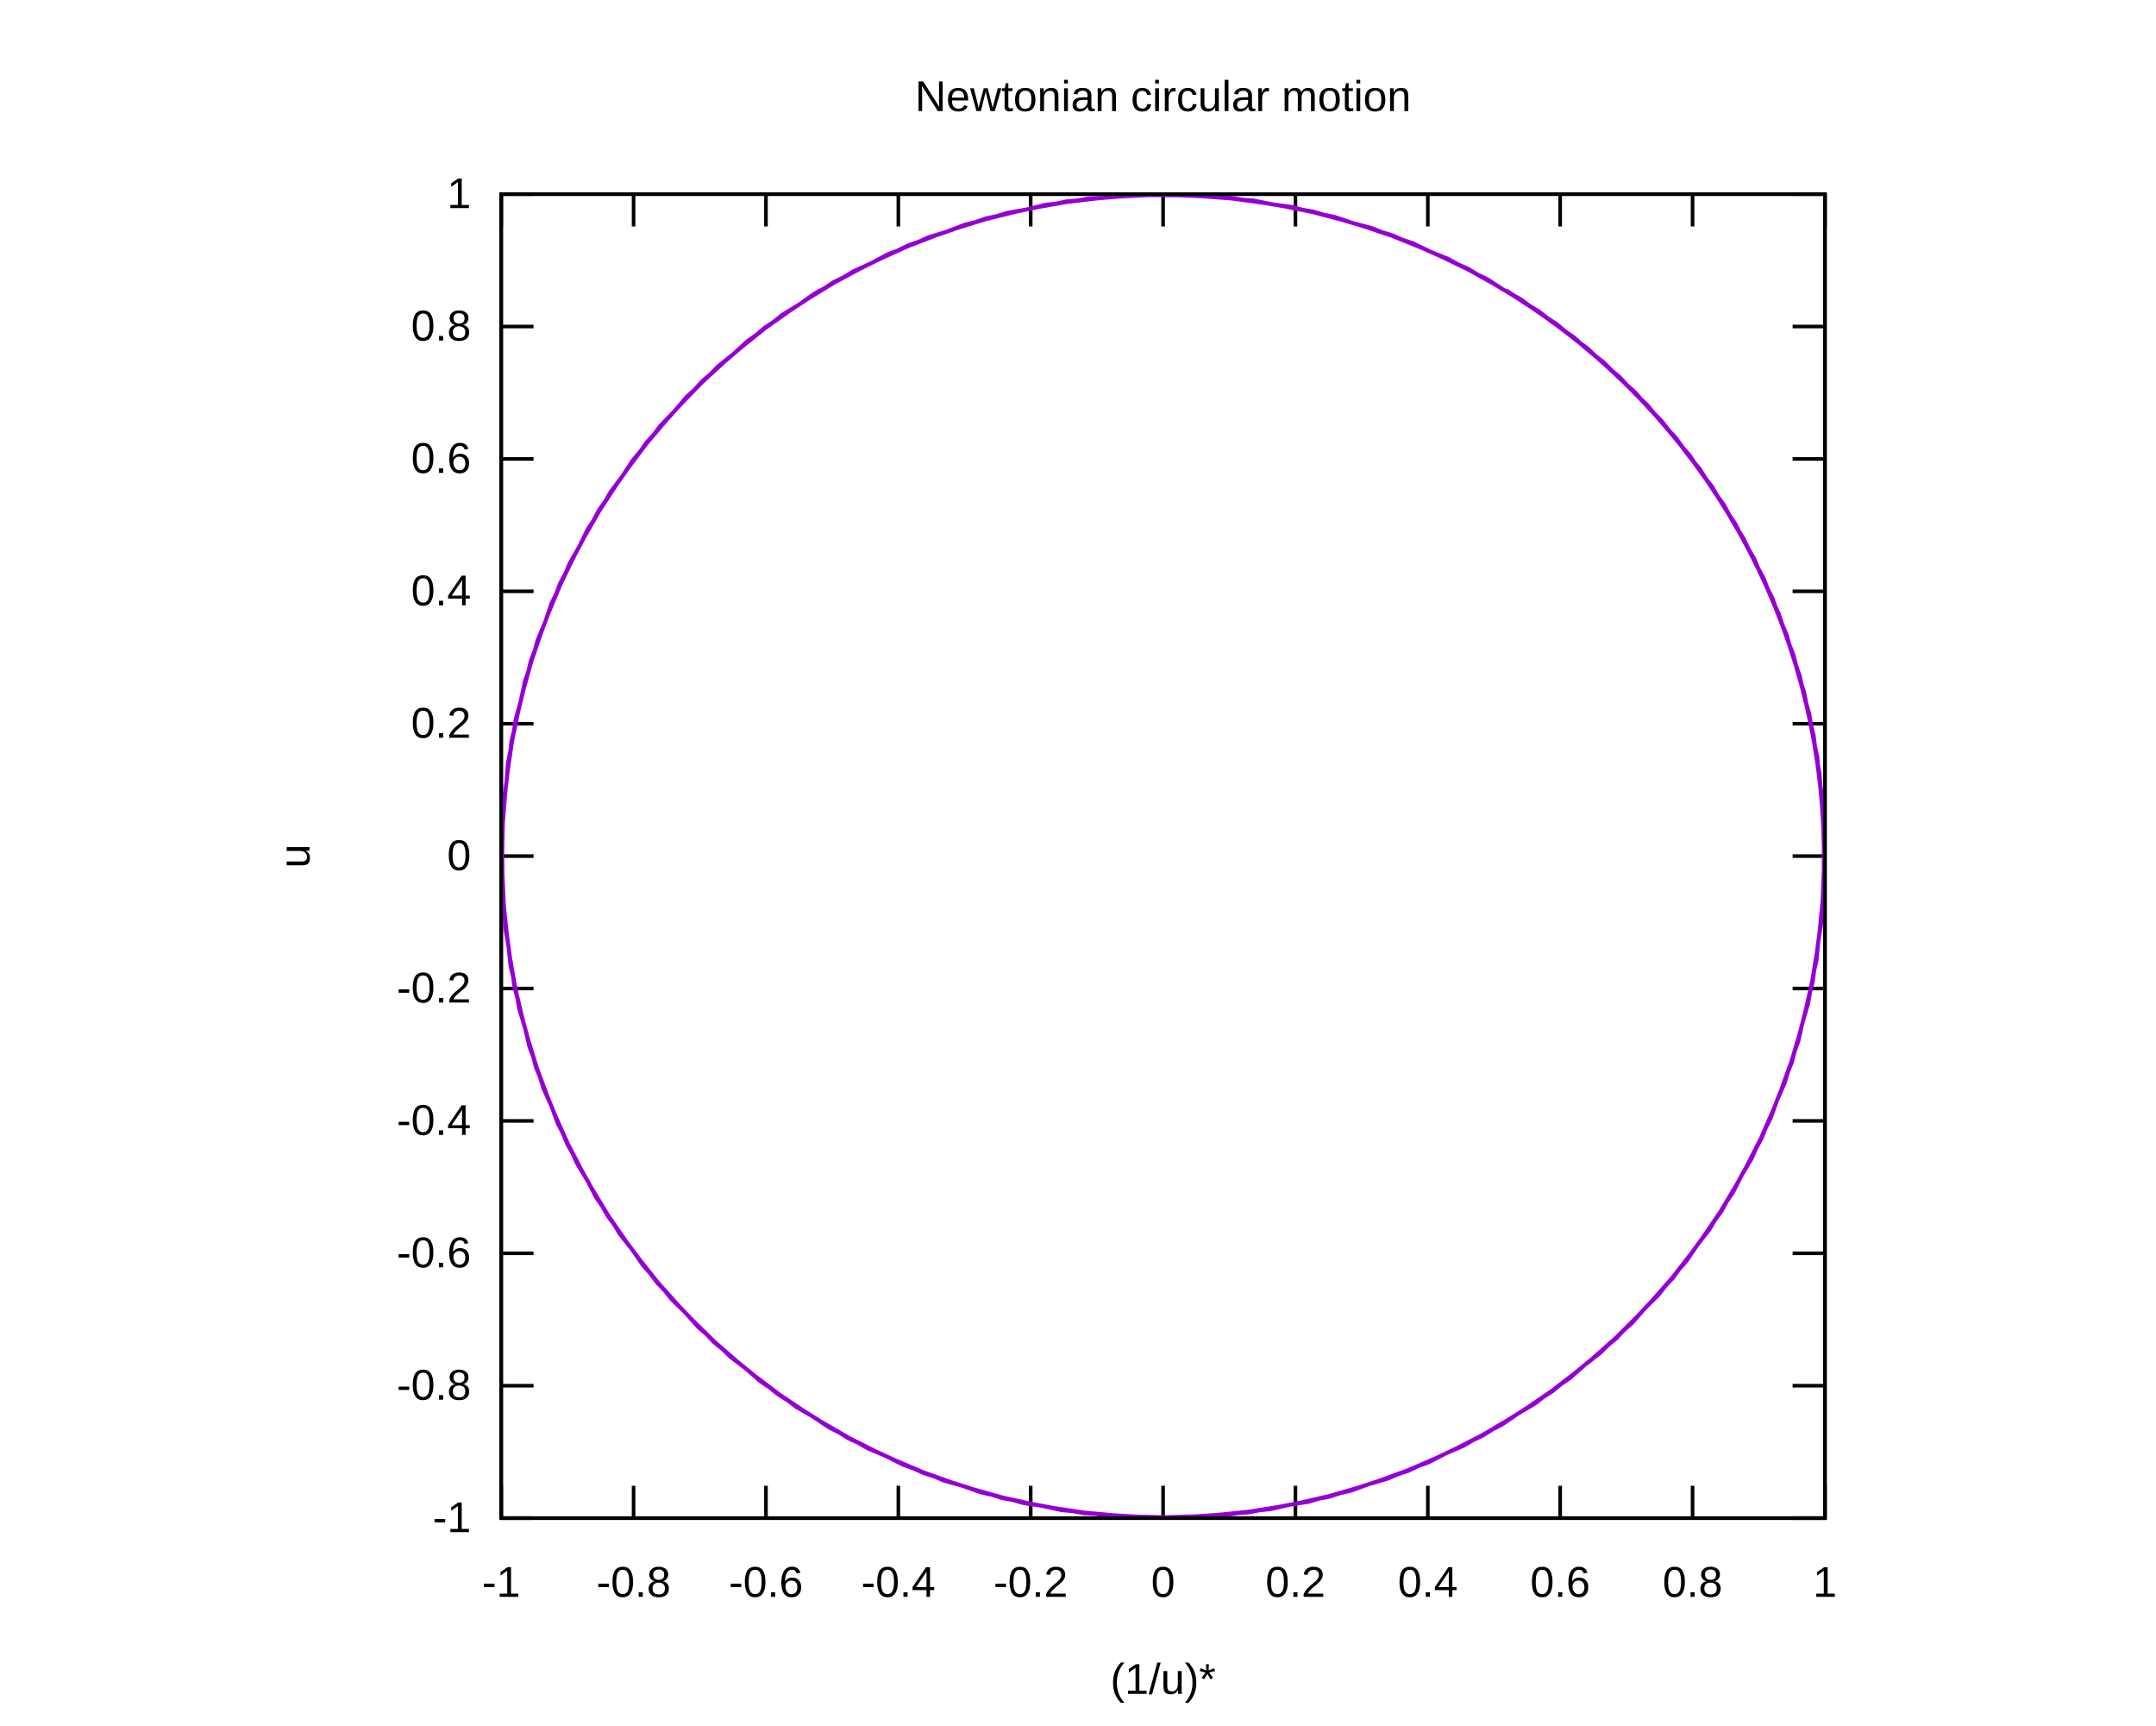
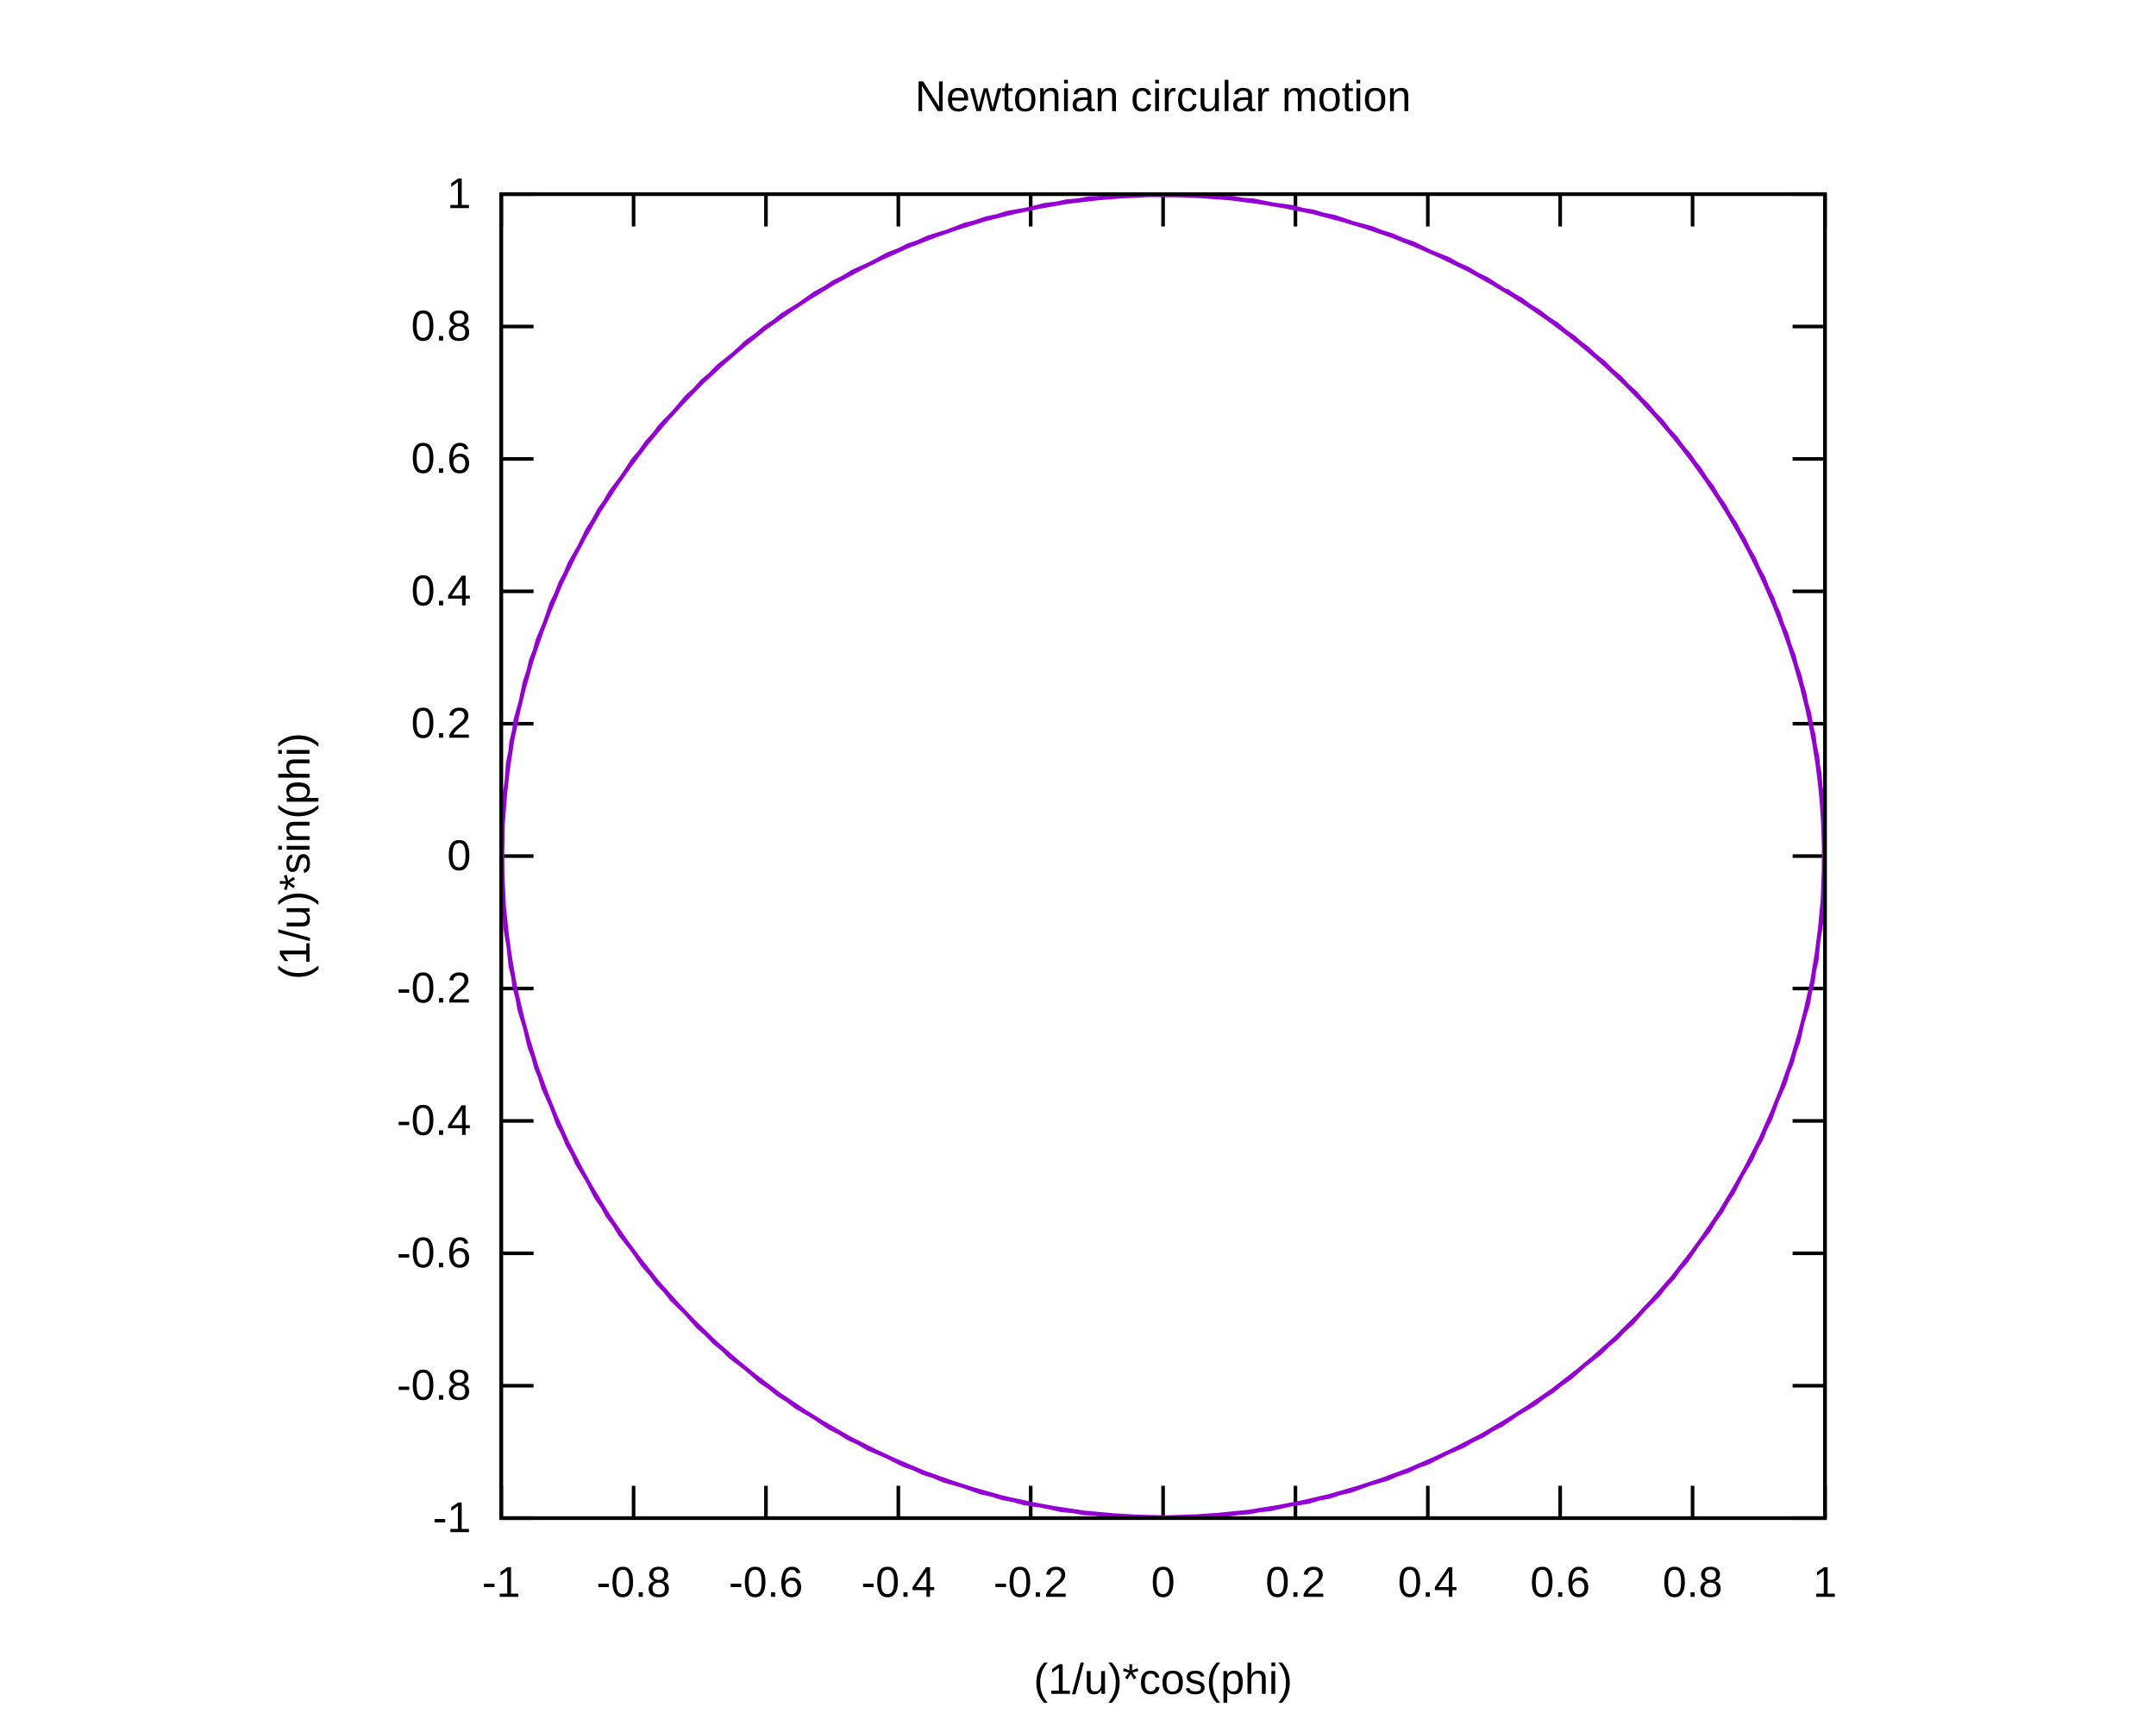
<svg xmlns="http://www.w3.org/2000/svg" xmlns:xlink="http://www.w3.org/1999/xlink" width="600" height="480" viewBox="0 0 600 480">
  <g id="gnuplot_canvas">
    <rect x="0" y="0" width="600" height="480" fill="none" />
    <defs>
      <circle id="gpDot" r="0.5" stroke-width="0.5" stroke="currentColor" />
      <path id="gpPt0" stroke-width="0.222" stroke="currentColor" d="M-1,0 h2 M0,-1 v2" />
      <path id="gpPt1" stroke-width="0.222" stroke="currentColor" d="M-1,-1 L1,1 M1,-1 L-1,1" />
      <path id="gpPt2" stroke-width="0.222" stroke="currentColor" d="M-1,0 L1,0 M0,-1 L0,1 M-1,-1 L1,1 M-1,1 L1,-1" />
      <rect id="gpPt3" stroke-width="0.222" stroke="currentColor" x="-1" y="-1" width="2" height="2" />
      <rect id="gpPt4" stroke-width="0.222" stroke="currentColor" fill="currentColor" x="-1" y="-1" width="2" height="2" />
      <circle id="gpPt5" stroke-width="0.222" stroke="currentColor" cx="0" cy="0" r="1" />
      <use xlink:href="#gpPt5" id="gpPt6" fill="currentColor" stroke="none" />
      <path id="gpPt7" stroke-width="0.222" stroke="currentColor" d="M0,-1.33 L-1.33,0.67 L1.33,0.67 z" />
      <use xlink:href="#gpPt7" id="gpPt8" fill="currentColor" stroke="none" />
      <use xlink:href="#gpPt7" id="gpPt9" stroke="currentColor" transform="rotate(180)" />
      <use xlink:href="#gpPt9" id="gpPt10" fill="currentColor" stroke="none" />
      <use xlink:href="#gpPt3" id="gpPt11" stroke="currentColor" transform="rotate(45)" />
      <use xlink:href="#gpPt11" id="gpPt12" fill="currentColor" stroke="none" />
      <path id="gpPt13" stroke-width="0.222" stroke="currentColor" d="M0,1.330 L1.265,0.411 L0.782,-1.067 L-0.782,-1.076 L-1.265,0.411 z" />
      <use xlink:href="#gpPt13" id="gpPt14" fill="currentColor" stroke="none" />
      <filter id="textbox" filterUnits="objectBoundingBox" x="0" y="0" height="1" width="1">
        <feFlood flood-color="white" flood-opacity="1" result="bgnd" />
        <feComposite in="SourceGraphic" in2="bgnd" operator="atop" />
      </filter>
      <filter id="greybox" filterUnits="objectBoundingBox" x="0" y="0" height="1" width="1">
        <feFlood flood-color="lightgrey" flood-opacity="1" result="grey" />
        <feComposite in="SourceGraphic" in2="grey" operator="atop" />
      </filter>
    </defs>
    <g fill="none" color="white" stroke="currentColor" stroke-width="1.00" stroke-linecap="butt" stroke-linejoin="miter">
</g>
    <g fill="none" color="black" stroke="currentColor" stroke-width="1.00" stroke-linecap="butt" stroke-linejoin="miter">
      <path stroke="black" d="M139.48,422.40 L148.48,422.40 M507.87,422.40 L498.87,422.40  " />
      <g transform="translate(131.09,426.30)" stroke="none" fill="black" font-family="Arial" font-size="12.00" text-anchor="end">
        <text>
          <tspan font-family="Arial">-1</tspan>
        </text>
      </g>
    </g>
    <g fill="none" color="black" stroke="currentColor" stroke-width="1.00" stroke-linecap="butt" stroke-linejoin="miter">
      <path stroke="black" d="M139.48,385.56 L148.48,385.56 M507.87,385.56 L498.87,385.56  " />
      <g transform="translate(131.09,389.46)" stroke="none" fill="black" font-family="Arial" font-size="12.00" text-anchor="end">
        <text>
          <tspan font-family="Arial">-0.8</tspan>
        </text>
      </g>
    </g>
    <g fill="none" color="black" stroke="currentColor" stroke-width="1.00" stroke-linecap="butt" stroke-linejoin="miter">
      <path stroke="black" d="M139.48,348.72 L148.48,348.72 M507.87,348.72 L498.87,348.72  " />
      <g transform="translate(131.09,352.62)" stroke="none" fill="black" font-family="Arial" font-size="12.00" text-anchor="end">
        <text>
          <tspan font-family="Arial">-0.6</tspan>
        </text>
      </g>
    </g>
    <g fill="none" color="black" stroke="currentColor" stroke-width="1.00" stroke-linecap="butt" stroke-linejoin="miter">
      <path stroke="black" d="M139.48,311.88 L148.48,311.88 M507.87,311.88 L498.87,311.88  " />
      <g transform="translate(131.09,315.78)" stroke="none" fill="black" font-family="Arial" font-size="12.00" text-anchor="end">
        <text>
          <tspan font-family="Arial">-0.4</tspan>
        </text>
      </g>
    </g>
    <g fill="none" color="black" stroke="currentColor" stroke-width="1.00" stroke-linecap="butt" stroke-linejoin="miter">
      <path stroke="black" d="M139.48,275.04 L148.48,275.04 M507.87,275.04 L498.87,275.04  " />
      <g transform="translate(131.09,278.94)" stroke="none" fill="black" font-family="Arial" font-size="12.00" text-anchor="end">
        <text>
          <tspan font-family="Arial">-0.2</tspan>
        </text>
      </g>
    </g>
    <g fill="none" color="black" stroke="currentColor" stroke-width="1.00" stroke-linecap="butt" stroke-linejoin="miter">
      <path stroke="black" d="M139.48,238.20 L148.48,238.20 M507.87,238.20 L498.87,238.20  " />
      <g transform="translate(131.09,242.10)" stroke="none" fill="black" font-family="Arial" font-size="12.00" text-anchor="end">
        <text>
          <tspan font-family="Arial"> 0</tspan>
        </text>
      </g>
    </g>
    <g fill="none" color="black" stroke="currentColor" stroke-width="1.00" stroke-linecap="butt" stroke-linejoin="miter">
      <path stroke="black" d="M139.48,201.37 L148.48,201.37 M507.87,201.37 L498.87,201.37  " />
      <g transform="translate(131.09,205.27)" stroke="none" fill="black" font-family="Arial" font-size="12.00" text-anchor="end">
        <text>
          <tspan font-family="Arial"> 0.2</tspan>
        </text>
      </g>
    </g>
    <g fill="none" color="black" stroke="currentColor" stroke-width="1.00" stroke-linecap="butt" stroke-linejoin="miter">
      <path stroke="black" d="M139.48,164.53 L148.48,164.53 M507.87,164.53 L498.87,164.53  " />
      <g transform="translate(131.09,168.43)" stroke="none" fill="black" font-family="Arial" font-size="12.00" text-anchor="end">
        <text>
          <tspan font-family="Arial"> 0.4</tspan>
        </text>
      </g>
    </g>
    <g fill="none" color="black" stroke="currentColor" stroke-width="1.00" stroke-linecap="butt" stroke-linejoin="miter">
      <path stroke="black" d="M139.48,127.69 L148.48,127.69 M507.87,127.69 L498.87,127.69  " />
      <g transform="translate(131.09,131.59)" stroke="none" fill="black" font-family="Arial" font-size="12.00" text-anchor="end">
        <text>
          <tspan font-family="Arial"> 0.6</tspan>
        </text>
      </g>
    </g>
    <g fill="none" color="black" stroke="currentColor" stroke-width="1.00" stroke-linecap="butt" stroke-linejoin="miter">
      <path stroke="black" d="M139.48,90.85 L148.48,90.85 M507.87,90.85 L498.87,90.85  " />
      <g transform="translate(131.09,94.75)" stroke="none" fill="black" font-family="Arial" font-size="12.00" text-anchor="end">
        <text>
          <tspan font-family="Arial"> 0.8</tspan>
        </text>
      </g>
    </g>
    <g fill="none" color="black" stroke="currentColor" stroke-width="1.00" stroke-linecap="butt" stroke-linejoin="miter">
      <path stroke="black" d="M139.48,54.01 L148.48,54.01 M507.87,54.01 L498.87,54.01  " />
      <g transform="translate(131.09,57.91)" stroke="none" fill="black" font-family="Arial" font-size="12.00" text-anchor="end">
        <text>
          <tspan font-family="Arial"> 1</tspan>
        </text>
      </g>
    </g>
    <g fill="none" color="black" stroke="currentColor" stroke-width="1.00" stroke-linecap="butt" stroke-linejoin="miter">
      <path stroke="black" d="M139.48,422.40 L139.48,413.40 M139.48,54.01 L139.48,63.01  " />
      <g transform="translate(139.48,444.30)" stroke="none" fill="black" font-family="Arial" font-size="12.00" text-anchor="middle">
        <text>
          <tspan font-family="Arial">-1</tspan>
        </text>
      </g>
    </g>
    <g fill="none" color="black" stroke="currentColor" stroke-width="1.00" stroke-linecap="butt" stroke-linejoin="miter">
      <path stroke="black" d="M176.32,422.40 L176.32,413.40 M176.32,54.01 L176.32,63.01  " />
      <g transform="translate(176.32,444.30)" stroke="none" fill="black" font-family="Arial" font-size="12.00" text-anchor="middle">
        <text>
          <tspan font-family="Arial">-0.8</tspan>
        </text>
      </g>
    </g>
    <g fill="none" color="black" stroke="currentColor" stroke-width="1.00" stroke-linecap="butt" stroke-linejoin="miter">
      <path stroke="black" d="M213.16,422.40 L213.16,413.40 M213.16,54.01 L213.16,63.01  " />
      <g transform="translate(213.16,444.30)" stroke="none" fill="black" font-family="Arial" font-size="12.00" text-anchor="middle">
        <text>
          <tspan font-family="Arial">-0.6</tspan>
        </text>
      </g>
    </g>
    <g fill="none" color="black" stroke="currentColor" stroke-width="1.00" stroke-linecap="butt" stroke-linejoin="miter">
      <path stroke="black" d="M250.00,422.40 L250.00,413.40 M250.00,54.01 L250.00,63.01  " />
      <g transform="translate(250.00,444.30)" stroke="none" fill="black" font-family="Arial" font-size="12.00" text-anchor="middle">
        <text>
          <tspan font-family="Arial">-0.4</tspan>
        </text>
      </g>
    </g>
    <g fill="none" color="black" stroke="currentColor" stroke-width="1.00" stroke-linecap="butt" stroke-linejoin="miter">
      <path stroke="black" d="M286.84,422.40 L286.84,413.40 M286.84,54.01 L286.84,63.01  " />
      <g transform="translate(286.84,444.30)" stroke="none" fill="black" font-family="Arial" font-size="12.00" text-anchor="middle">
        <text>
          <tspan font-family="Arial">-0.2</tspan>
        </text>
      </g>
    </g>
    <g fill="none" color="black" stroke="currentColor" stroke-width="1.00" stroke-linecap="butt" stroke-linejoin="miter">
      <path stroke="black" d="M323.68,422.40 L323.68,413.40 M323.68,54.01 L323.68,63.01  " />
      <g transform="translate(323.68,444.30)" stroke="none" fill="black" font-family="Arial" font-size="12.00" text-anchor="middle">
        <text>
          <tspan font-family="Arial"> 0</tspan>
        </text>
      </g>
    </g>
    <g fill="none" color="black" stroke="currentColor" stroke-width="1.00" stroke-linecap="butt" stroke-linejoin="miter">
      <path stroke="black" d="M360.51,422.40 L360.51,413.40 M360.51,54.01 L360.51,63.01  " />
      <g transform="translate(360.51,444.30)" stroke="none" fill="black" font-family="Arial" font-size="12.00" text-anchor="middle">
        <text>
          <tspan font-family="Arial"> 0.2</tspan>
        </text>
      </g>
    </g>
    <g fill="none" color="black" stroke="currentColor" stroke-width="1.00" stroke-linecap="butt" stroke-linejoin="miter">
      <path stroke="black" d="M397.35,422.40 L397.35,413.40 M397.35,54.01 L397.35,63.01  " />
      <g transform="translate(397.35,444.30)" stroke="none" fill="black" font-family="Arial" font-size="12.00" text-anchor="middle">
        <text>
          <tspan font-family="Arial"> 0.4</tspan>
        </text>
      </g>
    </g>
    <g fill="none" color="black" stroke="currentColor" stroke-width="1.00" stroke-linecap="butt" stroke-linejoin="miter">
      <path stroke="black" d="M434.19,422.40 L434.19,413.40 M434.19,54.01 L434.19,63.01  " />
      <g transform="translate(434.19,444.30)" stroke="none" fill="black" font-family="Arial" font-size="12.00" text-anchor="middle">
        <text>
          <tspan font-family="Arial"> 0.6</tspan>
        </text>
      </g>
    </g>
    <g fill="none" color="black" stroke="currentColor" stroke-width="1.00" stroke-linecap="butt" stroke-linejoin="miter">
      <path stroke="black" d="M471.03,422.40 L471.03,413.40 M471.03,54.01 L471.03,63.01  " />
      <g transform="translate(471.03,444.30)" stroke="none" fill="black" font-family="Arial" font-size="12.00" text-anchor="middle">
        <text>
          <tspan font-family="Arial"> 0.8</tspan>
        </text>
      </g>
    </g>
    <g fill="none" color="black" stroke="currentColor" stroke-width="1.00" stroke-linecap="butt" stroke-linejoin="miter">
      <path stroke="black" d="M507.87,422.40 L507.87,413.40 M507.87,54.01 L507.87,63.01  " />
      <g transform="translate(507.87,444.30)" stroke="none" fill="black" font-family="Arial" font-size="12.00" text-anchor="middle">
        <text>
          <tspan font-family="Arial"> 1</tspan>
        </text>
      </g>
    </g>
    <g fill="none" color="black" stroke="currentColor" stroke-width="1.00" stroke-linecap="butt" stroke-linejoin="miter">
</g>
    <g fill="none" color="black" stroke="currentColor" stroke-width="1.00" stroke-linecap="butt" stroke-linejoin="miter">
      <path stroke="black" d="M139.48,54.01 L139.48,422.40 L507.87,422.40 L507.87,54.01 L139.48,54.01 Z  " />
    </g>
    <g fill="none" color="black" stroke="currentColor" stroke-width="1.00" stroke-linecap="butt" stroke-linejoin="miter">
      <g transform="translate(86.13,238.21) rotate(270)" stroke="none" fill="black" font-family="Arial" font-size="12.00" text-anchor="middle">
        <text>
-           <tspan font-family="Arial">u</tspan>
+           <tspan font-family="Arial">(1/u)*sin(phi)</tspan>
        </text>
      </g>
    </g>
    <g fill="none" color="black" stroke="currentColor" stroke-width="1.00" stroke-linecap="butt" stroke-linejoin="miter">
      <g transform="translate(323.67,471.30)" stroke="none" fill="black" font-family="Arial" font-size="12.00" text-anchor="middle">
        <text>
-           <tspan font-family="Arial">(1/u)*</tspan>
+           <tspan font-family="Arial">(1/u)*cos(phi)</tspan>
        </text>
      </g>
    </g>
    <g fill="none" color="black" stroke="currentColor" stroke-width="1.00" stroke-linecap="butt" stroke-linejoin="miter">
</g>
    <g id="gnuplot_plot_1">
      <g fill="none" color="black" stroke="currentColor" stroke-width="1.00" stroke-linecap="butt" stroke-linejoin="miter">
        <path stroke="rgb(148,   0, 211)" d="M507.87,238.20 L506.43,215.24 L502.14,192.63 L495.07,170.74 L485.32,149.90 L473.05,130.43 L458.45,112.65 L441.74,96.83   L423.20,83.21 L403.10,72.01 L381.76,63.41 L359.51,57.53 L336.70,54.47 L313.70,54.28 L290.84,56.96 L268.50,62.47   L247.02,70.72 L226.74,81.58 L207.97,94.89 L191.00,110.43 L176.11,127.97 L163.52,147.23 L153.42,167.90 L145.99,189.68   L141.32,212.21 L139.51,235.15 L140.56,258.13 L144.47,280.81 L151.18,302.82 L160.59,323.82 L172.53,343.48 L186.84,361.51   L203.28,377.60 L221.60,391.53 L241.51,403.06 L262.70,412.02 L284.85,418.26 L307.60,421.70 L330.60,422.27 L353.50,419.97   L375.92,414.83 L397.54,406.94 L418.00,396.42 L436.99,383.42 L454.21,368.16 L469.39,350.87 L482.30,331.83 L492.74,311.32   L500.53,289.67 L505.57,267.22 L507.77,244.32 L507.09,221.32 L503.56,198.58 L497.21,176.46 L488.16,155.31 L476.54,135.45   L462.54,117.19 L446.37,100.82 L428.28,86.60 L408.57,74.74 L387.52,65.43 L365.48,58.82 L342.79,55.00 L319.80,54.05   L296.87,55.97 L274.36,60.73 L252.62,68.27 L231.99,78.45 L212.79,91.13 L195.32,106.10 L179.85,123.13 L166.62,141.96   L155.85,162.29 L147.69,183.81 L142.29,206.18 L139.71,229.04 L140.00,252.05 L143.16,274.84 L149.14,297.06 L157.83,318.36   L169.12,338.41 L182.82,356.90 L198.72,373.53 L216.57,388.06 L236.08,400.24 L256.97,409.90 L278.89,416.87 L301.52,421.06   L324.49,422.40 L347.45,420.86 L370.03,416.47 L391.90,409.30 L412.70,399.46 L432.11,387.10 L449.82,372.42 L465.57,355.65   L479.11,337.04 L490.22,316.89 L498.73,295.51 L504.51,273.24 L507.46,250.42 L507.55,227.41 L504.77,204.57 L499.17,182.26   L490.82,160.81 L479.87,140.58 L466.48,121.87 L450.86,104.97 L433.26,90.15 L413.94,77.65 L393.22,67.64 L371.41,60.30   L348.86,55.74 L325.92,54.02 L302.94,55.18 L280.28,59.19 L258.30,66.00 L237.34,75.50 L217.73,87.53 L199.77,101.91   L183.74,118.43 L169.90,136.81 L158.46,156.77 L149.60,178.00 L143.45,200.17 L140.11,222.94 L139.64,245.95 L142.04,268.83   L147.28,291.24 L155.27,312.81 L165.88,333.23 L178.96,352.16 L194.30,369.31 L211.65,384.42 L230.76,397.25 L251.31,407.59   L272.99,415.29 L295.46,420.23 L318.38,422.32 L341.37,421.55 L364.09,417.91 L386.18,411.47 L407.30,402.32 L427.11,390.62   L445.30,376.53 L461.60,360.29 L475.74,342.14 L487.52,322.37 L496.73,301.29 L503.25,279.22 L506.96,256.51 L507.81,233.52   L505.79,210.60 L500.93,188.11 L493.30,166.40 L483.02,145.81 L470.26,126.67 L455.21,109.26 L438.11,93.87 L419.22,80.73    " />
      </g>
    </g>
    <g fill="none" color="white" stroke="rgb(148,   0, 211)" stroke-width="2.00" stroke-linecap="butt" stroke-linejoin="miter">
</g>
    <g fill="none" color="black" stroke="currentColor" stroke-width="2.00" stroke-linecap="butt" stroke-linejoin="miter">
</g>
    <g fill="none" color="black" stroke="black" stroke-width="1.00" stroke-linecap="butt" stroke-linejoin="miter">
</g>
    <g fill="none" color="black" stroke="currentColor" stroke-width="1.00" stroke-linecap="butt" stroke-linejoin="miter">
      <path stroke="black" d="M139.48,54.01 L139.48,422.40 L507.87,422.40 L507.87,54.01 L139.48,54.01 Z  " />
    </g>
    <g fill="none" color="black" stroke="currentColor" stroke-width="1.00" stroke-linecap="butt" stroke-linejoin="miter">
      <g transform="translate(323.67,30.91)" stroke="none" fill="black" font-family="Arial" font-size="12.00" text-anchor="middle">
        <text>
          <tspan font-family="Arial">Newtonian circular motion</tspan>
        </text>
      </g>
    </g>
    <g fill="none" color="black" stroke="currentColor" stroke-width="1.00" stroke-linecap="butt" stroke-linejoin="miter">
</g>
  </g>
</svg>
